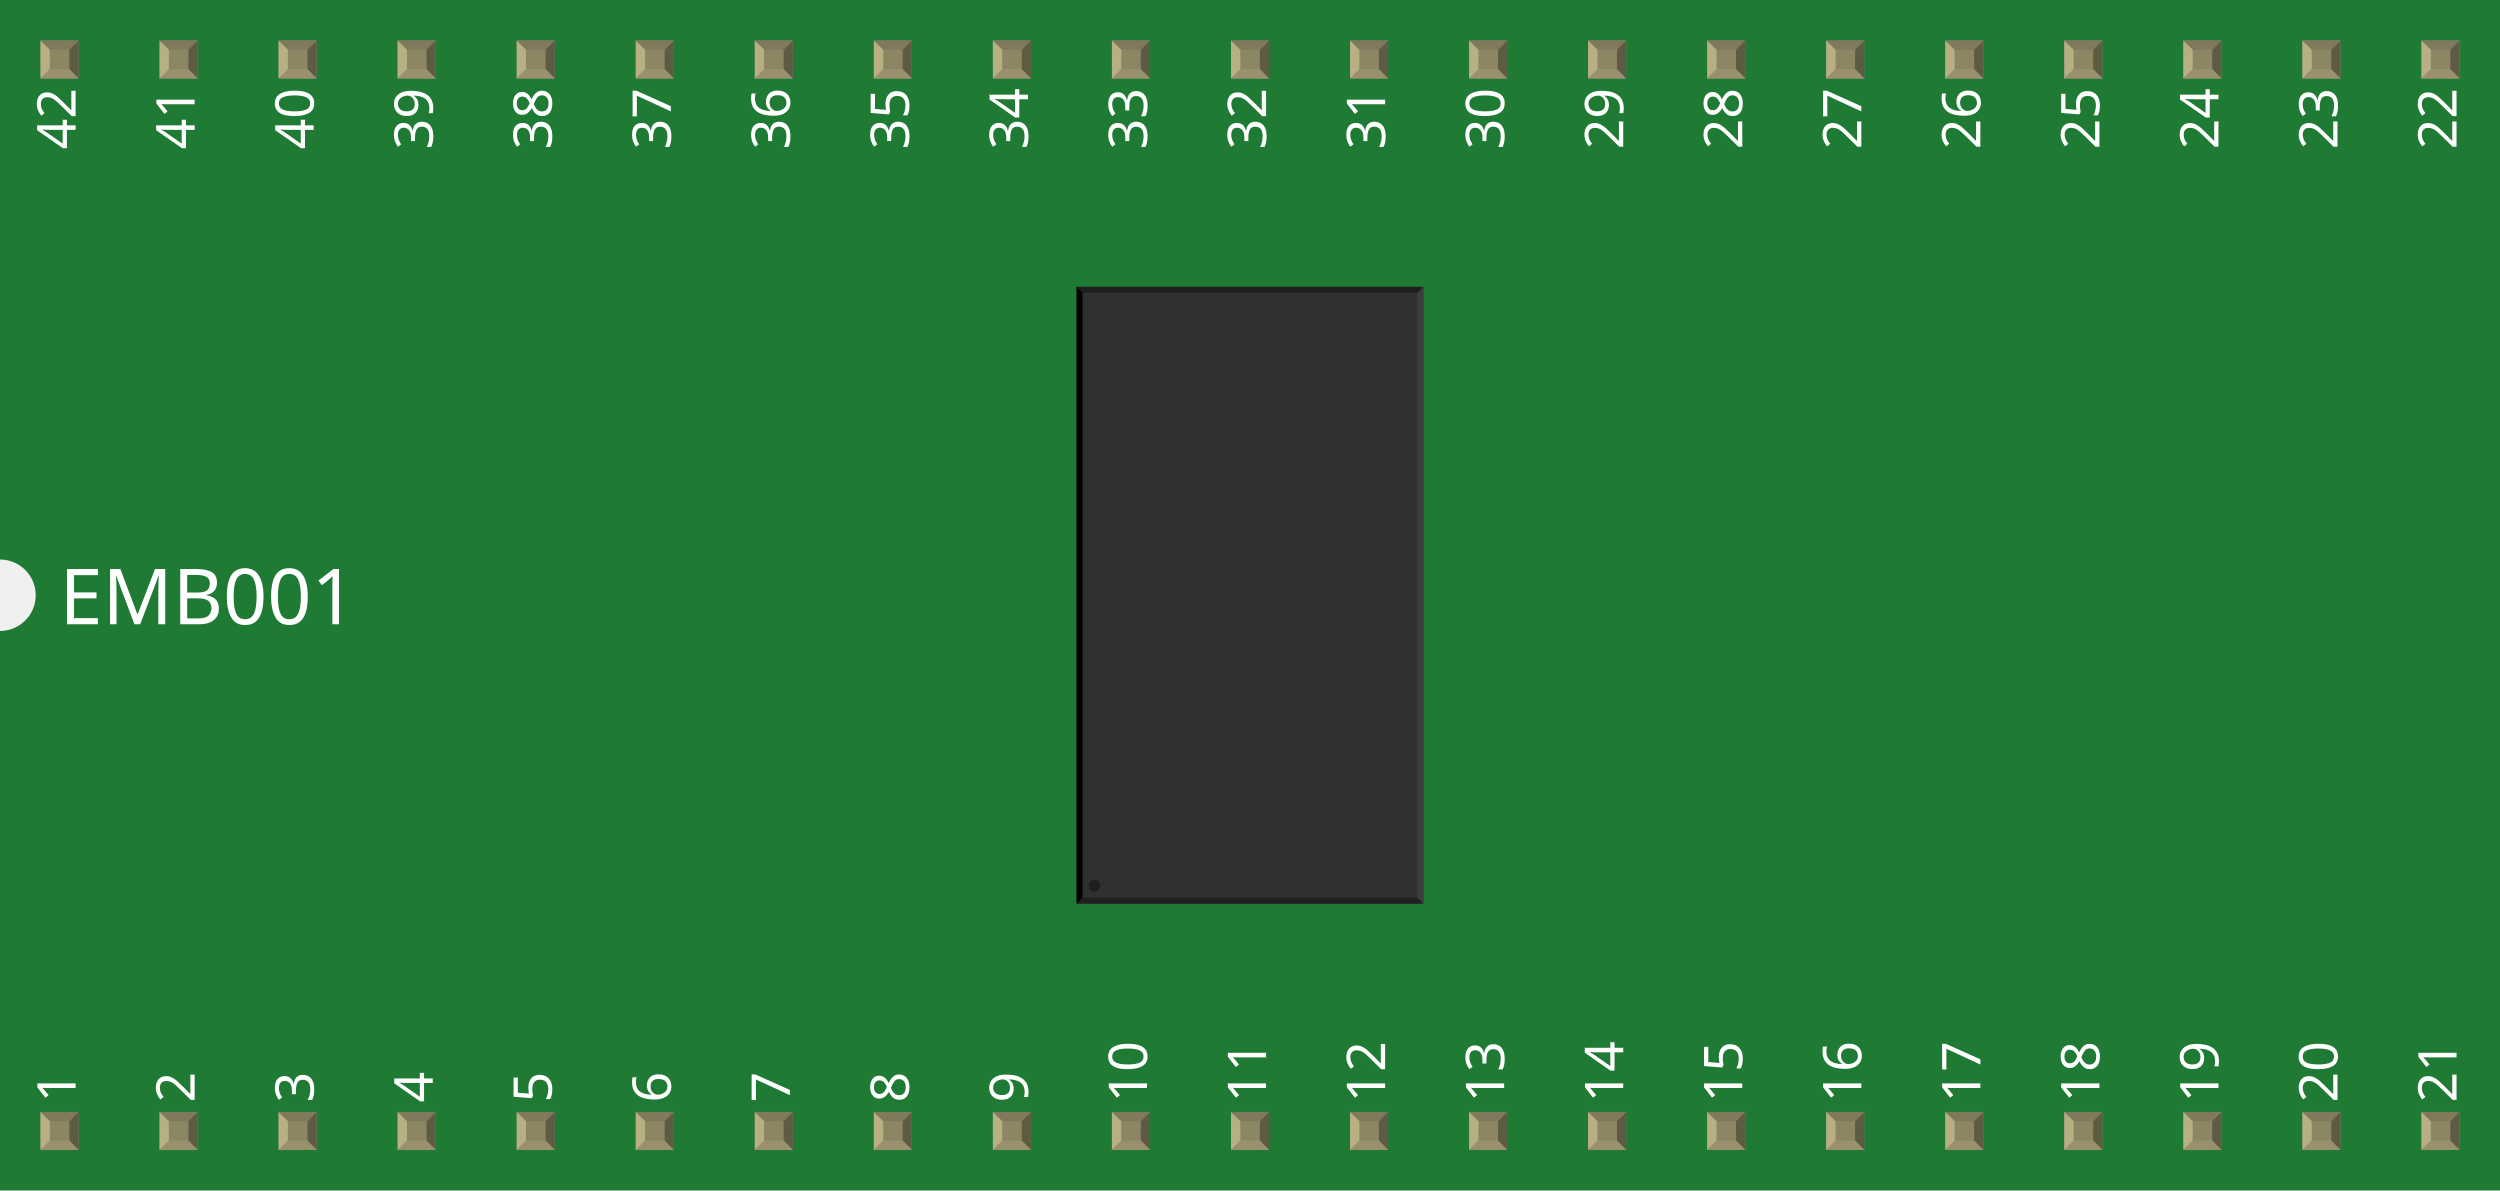
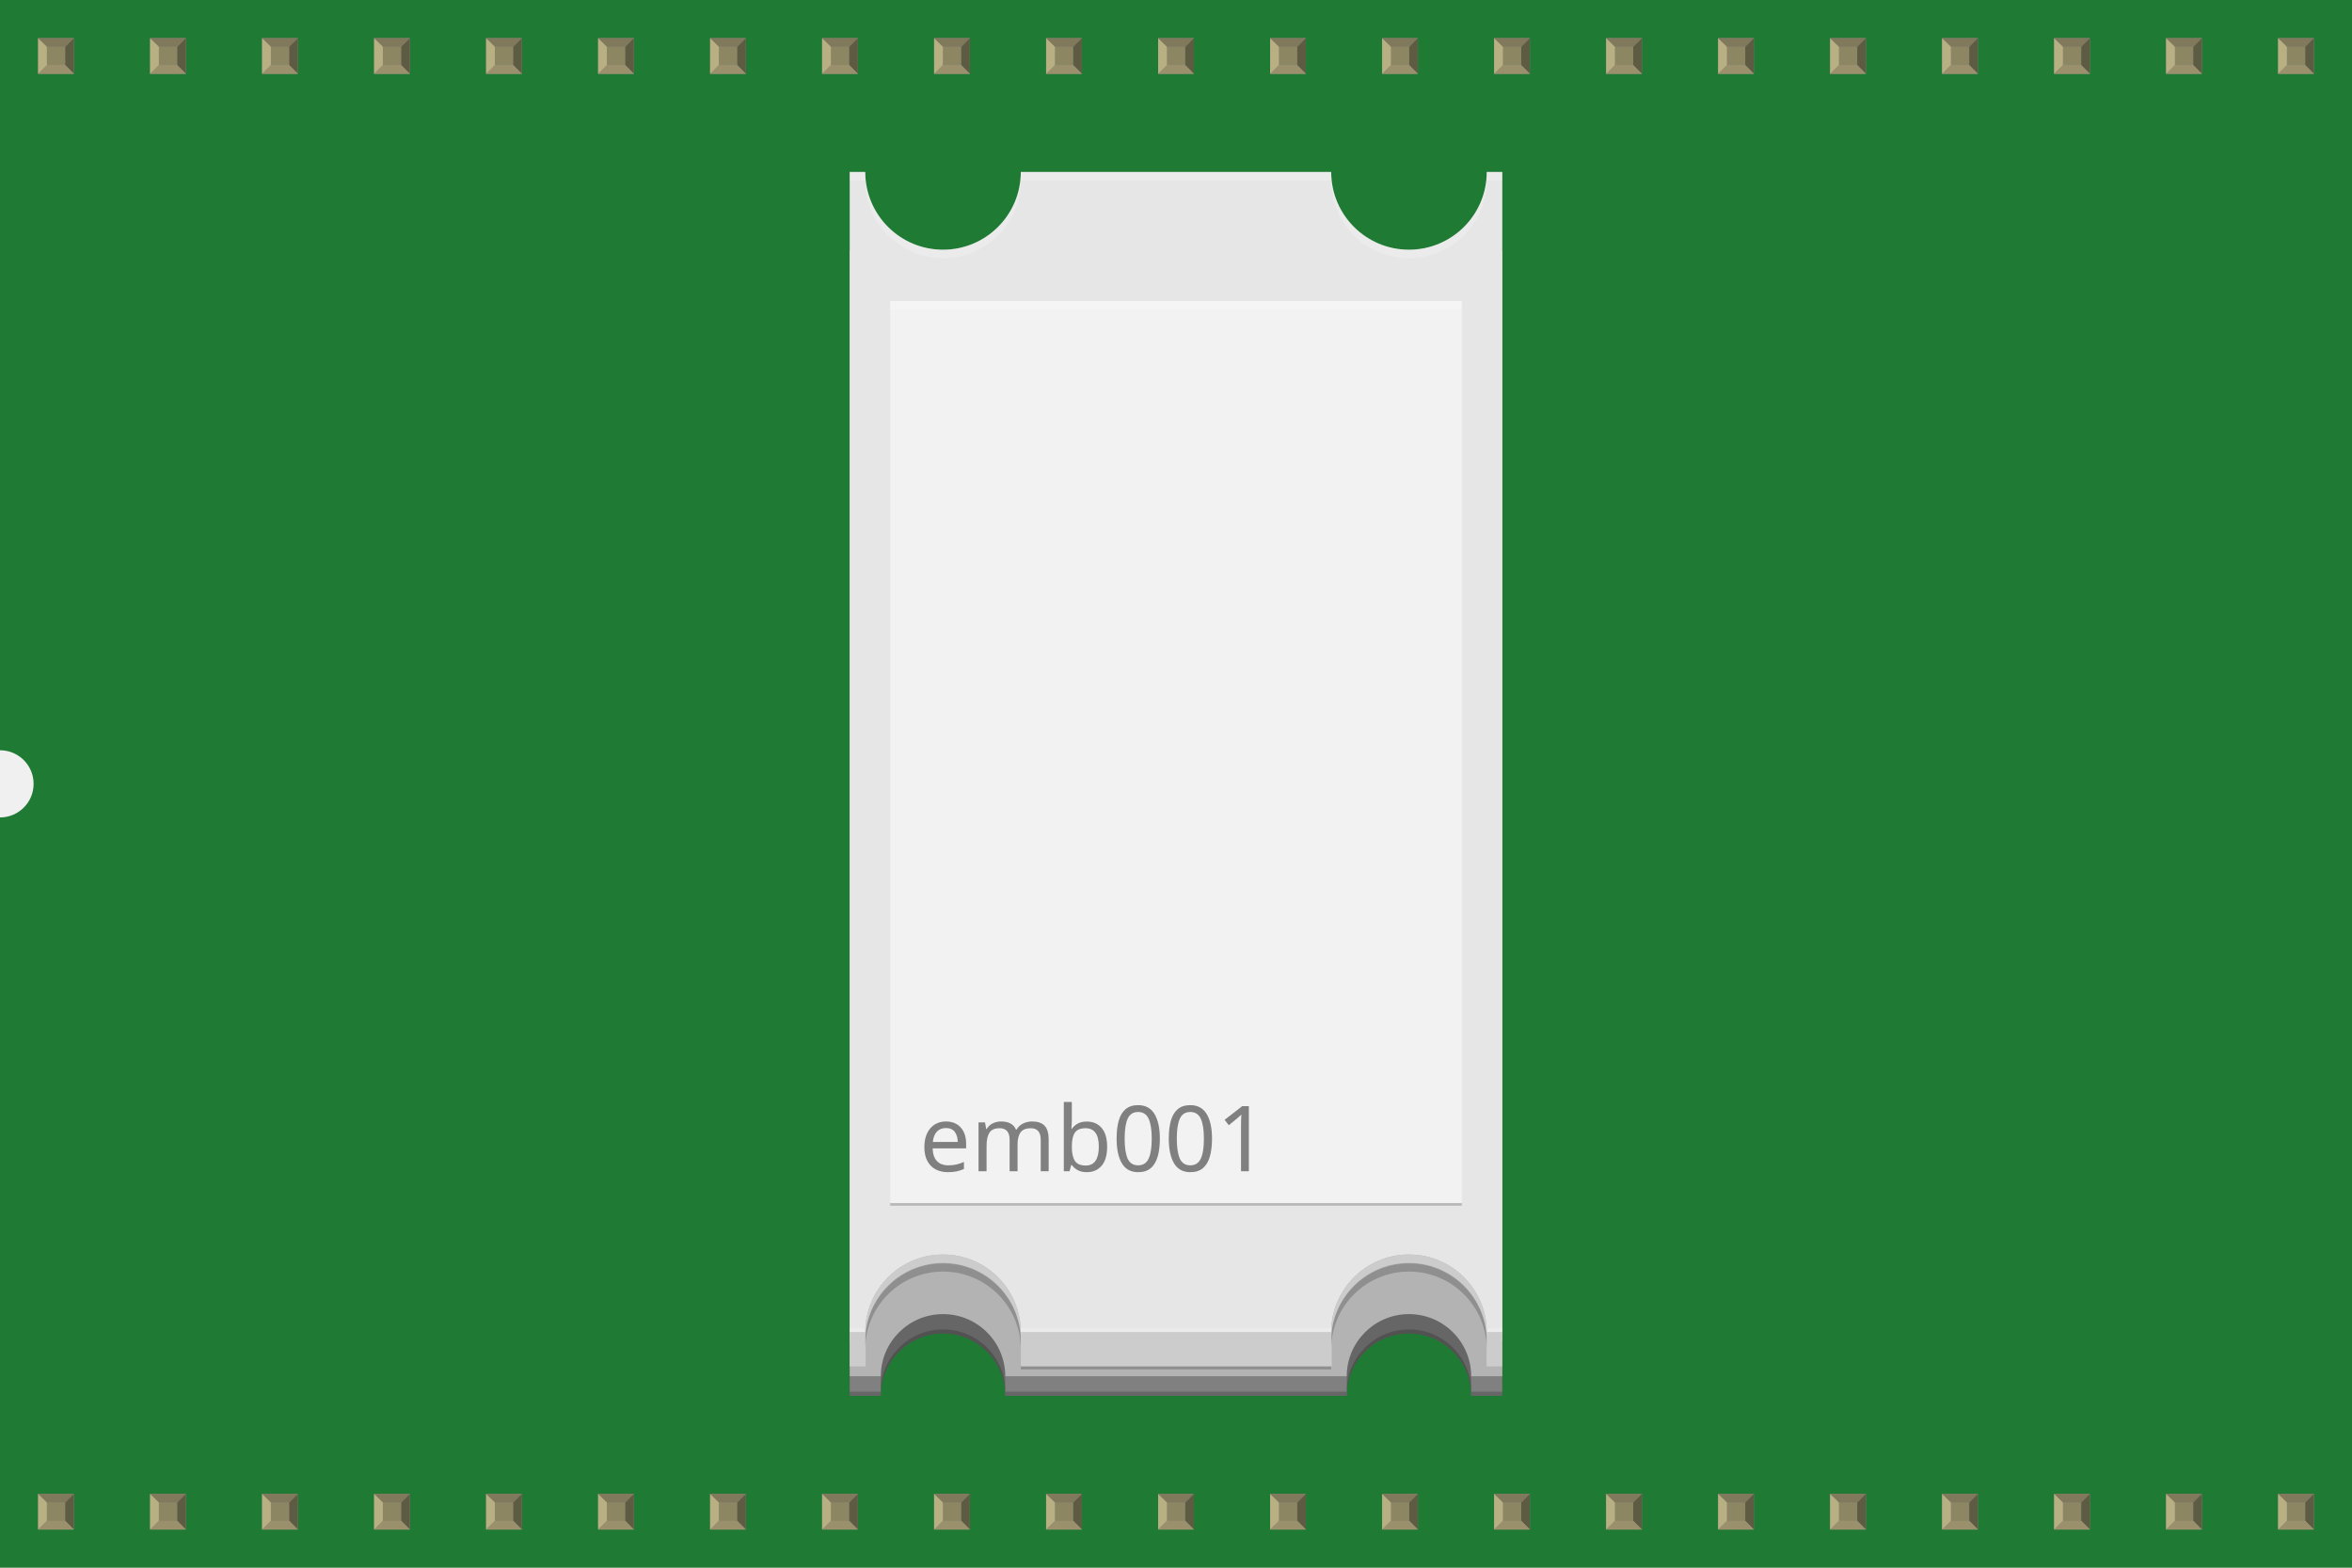
- <svg xmlns="http://www.w3.org/2000/svg" width="2.1in" x="0in" version="1.2" y="0in" height="1in" viewBox="0 0 2100 1000" baseProfile="tiny">
+ <svg xmlns="http://www.w3.org/2000/svg" width="2.1in" x="0in" version="1.2" y="0in" height="1.4in" viewBox="0 0 2100 1400" baseProfile="tiny">
  <g id="breadboard">
    <g id="icon">
-       <path fill="#1F7A34" stroke="none" stroke-width="0" d="M0,0L0,470A30,30 0 0 1 0,530L0,1000L2100,1000L2100,0L0,0z" />
-       <g transform="translate(758.661,-18.1102)">
-         <g transform="matrix(0.5, 0, 0, 0.5, 145.669, 259.055)">
-           <rect width="35.433" x="5.709" y="73.819" fill="#8c8c8c" connectorname="38" height="39.37" stroke="none" stroke-linecap="round" stroke-width="0" />
-           <rect width="35.433" x="5.709" y="123.819" fill="#8c8c8c" connectorname="37" height="39.37" stroke="none" stroke-linecap="round" stroke-width="0" />
-           <rect width="35.433" x="5.709" y="173.819" fill="#8c8c8c" connectorname="36" height="39.37" stroke="none" stroke-linecap="round" stroke-width="0" />
-           <rect width="35.433" x="5.709" y="223.819" fill="#8c8c8c" connectorname="35" height="39.37" stroke="none" stroke-linecap="round" stroke-width="0" />
-           <rect width="35.433" x="5.709" y="273.819" fill="#8c8c8c" connectorname="34" height="39.37" stroke="none" stroke-linecap="round" stroke-width="0" />
-           <rect width="35.433" x="5.709" y="323.819" fill="#8c8c8c" connectorname="33" height="39.37" stroke="none" stroke-linecap="round" stroke-width="0" />
-           <rect width="35.433" x="5.709" y="373.819" fill="#8c8c8c" connectorname="32" height="39.37" stroke="none" stroke-linecap="round" stroke-width="0" />
-           <rect width="35.433" x="5.709" y="423.819" fill="#8c8c8c" connectorname="31" height="39.37" stroke="none" stroke-linecap="round" stroke-width="0" />
-           <rect width="35.433" x="5.709" y="473.819" fill="#8c8c8c" connectorname="30" height="39.37" stroke="none" stroke-linecap="round" stroke-width="0" />
-           <rect width="35.433" x="5.709" y="523.819" fill="#8c8c8c" connectorname="29" height="39.37" stroke="none" stroke-linecap="round" stroke-width="0" />
-           <rect width="35.433" x="5.709" y="573.819" fill="#8c8c8c" connectorname="28" height="39.37" stroke="none" stroke-linecap="round" stroke-width="0" />
-           <rect width="35.433" x="5.709" y="623.819" fill="#8c8c8c" connectorname="27" height="39.37" stroke="none" stroke-linecap="round" stroke-width="0" />
-           <rect width="35.433" x="5.709" y="673.819" fill="#8c8c8c" connectorname="26" height="39.37" stroke="none" stroke-linecap="round" stroke-width="0" />
-           <rect width="35.433" x="5.709" y="723.819" fill="#8c8c8c" connectorname="25" height="39.37" stroke="none" stroke-linecap="round" stroke-width="0" />
-           <rect width="35.433" x="5.709" y="773.819" fill="#8c8c8c" connectorname="24" height="39.37" stroke="none" stroke-linecap="round" stroke-width="0" />
-           <rect width="35.433" x="5.709" y="823.819" fill="#8c8c8c" connectorname="23" height="39.37" stroke="none" stroke-linecap="round" stroke-width="0" />
-           <rect width="35.433" x="5.709" y="873.818" fill="#8c8c8c" connectorname="22" height="39.37" stroke="none" stroke-linecap="round" stroke-width="0" />
-           <rect width="35.433" x="5.709" y="923.818" fill="#8c8c8c" connectorname="21" height="39.37" stroke="none" stroke-linecap="round" stroke-width="0" />
-           <rect width="35.433" x="541.142" y="873.818" fill="#8c8c8c" connectorname="17" height="39.37" stroke="none" stroke-linecap="round" stroke-width="0" />
-           <rect width="35.433" x="541.142" y="823.819" fill="#8c8c8c" connectorname="16" height="39.37" stroke="none" stroke-linecap="round" stroke-width="0" />
-           <rect width="35.433" x="541.142" y="773.819" fill="#8c8c8c" connectorname="15" height="39.37" stroke="none" stroke-linecap="round" stroke-width="0" />
-           <rect width="35.433" x="541.142" y="723.819" fill="#8c8c8c" connectorname="14" height="39.37" stroke="none" stroke-linecap="round" stroke-width="0" />
-           <rect width="35.433" x="541.142" y="673.819" fill="#8c8c8c" connectorname="13" height="39.37" stroke="none" stroke-linecap="round" stroke-width="0" />
-           <rect width="35.433" x="541.142" y="623.819" fill="#8c8c8c" connectorname="12" height="39.37" stroke="none" stroke-linecap="round" stroke-width="0" />
-           <rect width="35.433" x="541.142" y="573.819" fill="#8c8c8c" connectorname="11" height="39.37" stroke="none" stroke-linecap="round" stroke-width="0" />
-           <rect width="35.433" x="541.142" y="523.819" fill="#8c8c8c" connectorname="10" height="39.37" stroke="none" stroke-linecap="round" stroke-width="0" />
-           <rect width="35.433" x="541.142" y="473.819" fill="#8c8c8c" connectorname="9" height="39.37" stroke="none" stroke-linecap="round" stroke-width="0" />
-           <rect width="35.433" x="541.142" y="423.819" fill="#8c8c8c" connectorname="8" height="39.37" stroke="none" stroke-linecap="round" stroke-width="0" />
-           <rect width="35.433" x="541.142" y="373.819" fill="#8c8c8c" connectorname="7" height="39.37" stroke="none" stroke-linecap="round" stroke-width="0" />
-           <rect width="35.433" x="541.142" y="323.819" fill="#8c8c8c" connectorname="6" height="39.37" stroke="none" stroke-linecap="round" stroke-width="0" />
-           <rect width="35.433" x="541.142" y="273.819" fill="#8c8c8c" connectorname="5" height="39.37" stroke="none" stroke-linecap="round" stroke-width="0" />
-           <rect width="35.433" x="541.142" y="223.819" fill="#8c8c8c" connectorname="4" height="39.37" stroke="none" stroke-linecap="round" stroke-width="0" />
-           <rect width="35.433" x="541.142" y="173.819" fill="#8c8c8c" connectorname="3" height="39.37" stroke="none" stroke-linecap="round" stroke-width="0" />
-           <rect width="35.433" x="541.142" y="123.819" fill="#8c8c8c" connectorname="2" height="39.37" stroke="none" stroke-linecap="round" stroke-width="0" />
-           <rect width="17.716" x="559.055" y="73.425" fill="#8c8c8c" connectorname="1" height="39.37" stroke="none" stroke-linecap="round" stroke-width="0" />
-           <rect width="35.433" x="541.142" y="923.818" fill="#8c8c8c" connectorname="18" height="39.37" stroke="none" stroke-linecap="round" stroke-width="0" />
-           <rect width="39.37" x="64.764" y="6.89" fill="#8c8c8c" connectorname="39" height="35.433" stroke="none" stroke-linecap="round" stroke-width="0" />
-           <rect width="39.37" x="478.149" y="6.89" fill="#8c8c8c" connectorname="42" height="35.433" stroke="none" stroke-linecap="round" stroke-width="0" />
-           <rect width="39.37" x="297.441" y="6.89" fill="#8c8c8c" connectorname="41" height="35.433" stroke="none" stroke-linecap="round" stroke-width="0" />
-           <rect width="39.37" x="239.173" y="6.89" fill="#8c8c8c" connectorname="40" height="35.433" stroke="none" stroke-linecap="round" stroke-width="0" />
-           <rect width="39.37" x="64.764" y="994.685" fill="#8c8c8c" connectorname="20" height="35.433" stroke="none" stroke-linecap="round" stroke-width="0" />
-           <rect width="39.37" x="478.149" y="993.503" fill="#8c8c8c" connectorname="19" height="35.433" stroke="none" stroke-linecap="round" stroke-width="0" />
-           <rect width="582.677" x="0" y="0" fill="#303030" height="1036.22" stroke="none" stroke-width="0" />
-           <polygon fill="#1f1f1f" points="0,0 582.677,0 572.677,10 10,10" />
-           <polygon fill="#1f1f1f" points="0,1036.22 582.677,1036.22 572.677,1026.22 10,1026.22" />
-           <polygon fill="#000000" points="0,0 0,1036.22 10,1026.22 10,10" />
-           <polygon fill="#3d3d3d" points="582.677,0 582.677,1036.22 572.677,1026.22 572.677,10" />
-           <circle fill="#1f1f1f" cx="30" cy="1006.22" stroke="none" r="10" stroke-width="0" />
+       <path fill="#1F7A34" stroke="none" stroke-width="0" d="M0,0L0,670A30,30 0 0 1 0,730L0,1400L2100,1400L2100,0L0,0z" />
+       <g transform="translate(758.659,153.54)">
+         <path fill="#666666" d="M0,87.958L0,1092.92l27.778,0c0,-30.681,24.875,-55.556,55.556,-55.556s55.556,24.875,55.556,55.556l304.903,0c0,-30.681,24.875,-55.556,55.556,-55.556s55.556,24.875,55.556,55.556l27.778,0L582.681,87.958L0,87.958z" />
+         <rect width="304.903" x="138.889" y="1075.56" fill="#808080" height="17.361" />
+         <rect width="27.611" x="554.903" y="1075.56" fill="#808080" height="17.361" />
+         <rect width="27.611" x="0.083" y="1075.56" fill="#808080" height="17.361" />
+         <path fill="#B3B3B3" d="M0,70.597L0,1075.56l27.778,0c0,-30.681,24.875,-55.556,55.556,-55.556s55.556,24.875,55.556,55.556l304.903,0c0,-30.681,24.875,-55.556,55.556,-55.556s55.556,24.875,55.556,55.556l27.778,0L582.681,70.597L0,70.597z" />
+         <rect width="277.611" x="152.778" y="1036.21" fill="#CCCCCC" height="30.5" />
+         <rect width="13.861" x="568.653" y="1036.21" fill="#CCCCCC" height="30.5" />
+         <rect width="14.25" y="1036.21" fill="#CCCCCC" height="30.5" />
+         <g>
+           <path fill="#E6E6E6" d="M568.792,0c0,38.361,-31.083,69.444,-69.444,69.444s-69.444,-31.083,-69.444,-69.444L152.778,0c0,38.361,-31.097,69.444,-69.444,69.444S13.889,38.347,13.889,0L0,0l0,1036.21l13.889,0c0,-38.361,31.097,-69.444,69.444,-69.444s69.444,31.083,69.444,69.444l277.125,0c0,-38.361,31.083,-69.444,69.444,-69.444s69.444,31.083,69.444,69.444l13.889,0L582.681,0L568.792,0z" />
+           <path fill="#CCCCCC" d="M582.681,1044.31l-13.889,0c0,-38.361,-31.083,-69.444,-69.444,-69.444s-69.444,31.083,-69.444,69.444L152.778,1044.31c0,-38.361,-31.097,-69.444,-69.444,-69.444s-69.444,31.083,-69.444,69.444L0,1044.31l0,-8.097l13.889,0c0,-38.361,31.097,-69.444,69.444,-69.444s69.444,31.083,69.444,69.444l277.125,0c0,-38.361,31.083,-69.444,69.444,-69.444s69.444,31.083,69.444,69.444l13.889,0L582.681,1044.31z" />
        </g>
+         <rect width="510.417" x="36.139" y="115.319" fill="#F2F2F2" height="805.556" />
+         <text fill="#808080" font-family="'DroidSans'" transform="matrix(1, 0, 0, 1, 62.175, 892.439)" font-size="81.436">emb001</text>
+         <g opacity="0.2">
+           <path fill="#FFFFFF" d="M0,7.681l13.889,0c0,38.361,31.097,69.444,69.444,69.444s69.444,-31.083,69.444,-69.444l277.125,0c0,38.361,31.083,69.444,69.444,69.444s69.444,-31.083,69.444,-69.444l13.889,0L582.681,0l-13.889,0c0,38.361,-31.083,69.444,-69.444,69.444s-69.444,-31.083,-69.444,-69.444L152.778,0c0,38.361,-31.097,69.444,-69.444,69.444S13.889,38.347,13.889,0L0,0L0,7.681z" />
+           <path d="M568.792,1043.76c0,-38.361,-31.083,-69.444,-69.444,-69.444s-69.444,31.083,-69.444,69.444l0,7.694c0,-38.361,31.083,-69.444,69.444,-69.444s69.444,31.083,69.444,69.444L568.792,1043.76z" />
+           <path d="M13.889,1051.46c0,-38.361,31.097,-69.444,69.444,-69.444s69.444,31.083,69.444,69.444l0,-7.694c0,-38.361,-31.097,-69.444,-69.444,-69.444s-69.444,31.083,-69.444,69.444L13.889,1051.46z" />
+           <rect width="510.417" x="36.139" y="115.319" fill="#FFFFFF" height="7.694" />
+           <rect width="510.417" x="36.139" y="920.875" height="2.319" />
+           <rect width="277.125" x="152.778" y="1032.71" fill="#FFFFFF" height="3.278" />
+           <rect width="277.125" x="152.778" y="1066.71" height="2.681" />
+         </g>
+         <g opacity="0.2">
+           <rect width="13.889" x="568.792" y="1032.78" fill="#FFFFFF" height="3.208" />
+           <rect width="13.889" y="1032.78" fill="#FFFFFF" height="3.208" />
+         </g>
+         <path opacity="0.2" d="M0,1092.92l27.778,0c0,-30.681,24.875,-55.556,55.556,-55.556s55.556,24.875,55.556,55.556l304.903,0c0,-30.681,24.875,-55.556,55.556,-55.556s55.556,24.875,55.556,55.556l27.778,0l0,-3.681l-27.778,0c0,-30.681,-24.875,-55.556,-55.556,-55.556s-55.556,24.875,-55.556,55.556L138.889,1089.24c0,-30.681,-24.875,-55.556,-55.556,-55.556s-55.556,24.875,-55.556,55.556L0,1089.24L0,1092.92z" />
      </g>
-       <text x="50" y="524.375" font-family="OCRA" fill="white" text-anchor="start" stroke="none" id="label" stroke-width="0" font-size="65">EMB001</text>
-       <g transform="translate(63.5,926.05)">
-         <g transform="rotate(-90)">
-           <text x="0" y="0" font-family="OCRA" fill="white" text-anchor="start" stroke="none" stroke-width="0" font-size="45">1</text>
-         </g>
-       </g>
-       <g transform="translate(63.5,73.95)">
-         <g transform="rotate(-90)">
-           <text x="0" y="0" font-family="OCRA" fill="white" text-anchor="end" stroke="none" stroke-width="0" font-size="45">42</text>
-         </g>
-       </g>
-       <g transform="translate(163.5,926.05)">
-         <g transform="rotate(-90)">
-           <text x="0" y="0" font-family="OCRA" fill="white" text-anchor="start" stroke="none" stroke-width="0" font-size="45">2</text>
-         </g>
-       </g>
-       <g transform="translate(163.5,73.95)">
-         <g transform="rotate(-90)">
-           <text x="0" y="0" font-family="OCRA" fill="white" text-anchor="end" stroke="none" stroke-width="0" font-size="45">41</text>
-         </g>
-       </g>
-       <g transform="translate(263.5,926.05)">
-         <g transform="rotate(-90)">
-           <text x="0" y="0" font-family="OCRA" fill="white" text-anchor="start" stroke="none" stroke-width="0" font-size="45">3</text>
-         </g>
-       </g>
-       <g transform="translate(263.5,73.95)">
-         <g transform="rotate(-90)">
-           <text x="0" y="0" font-family="OCRA" fill="white" text-anchor="end" stroke="none" stroke-width="0" font-size="45">40</text>
-         </g>
-       </g>
-       <g transform="translate(363.5,926.05)">
-         <g transform="rotate(-90)">
-           <text x="0" y="0" font-family="OCRA" fill="white" text-anchor="start" stroke="none" stroke-width="0" font-size="45">4</text>
-         </g>
-       </g>
-       <g transform="translate(363.5,73.95)">
-         <g transform="rotate(-90)">
-           <text x="0" y="0" font-family="OCRA" fill="white" text-anchor="end" stroke="none" stroke-width="0" font-size="45">39</text>
-         </g>
-       </g>
-       <g transform="translate(463.5,926.05)">
-         <g transform="rotate(-90)">
-           <text x="0" y="0" font-family="OCRA" fill="white" text-anchor="start" stroke="none" stroke-width="0" font-size="45">5</text>
-         </g>
-       </g>
-       <g transform="translate(463.5,73.95)">
-         <g transform="rotate(-90)">
-           <text x="0" y="0" font-family="OCRA" fill="white" text-anchor="end" stroke="none" stroke-width="0" font-size="45">38</text>
-         </g>
-       </g>
-       <g transform="translate(563.5,926.05)">
-         <g transform="rotate(-90)">
-           <text x="0" y="0" font-family="OCRA" fill="white" text-anchor="start" stroke="none" stroke-width="0" font-size="45">6</text>
-         </g>
-       </g>
-       <g transform="translate(563.5,73.95)">
-         <g transform="rotate(-90)">
-           <text x="0" y="0" font-family="OCRA" fill="white" text-anchor="end" stroke="none" stroke-width="0" font-size="45">37</text>
-         </g>
-       </g>
-       <g transform="translate(663.5,926.05)">
-         <g transform="rotate(-90)">
-           <text x="0" y="0" font-family="OCRA" fill="white" text-anchor="start" stroke="none" stroke-width="0" font-size="45">7</text>
-         </g>
-       </g>
-       <g transform="translate(663.5,73.95)">
-         <g transform="rotate(-90)">
-           <text x="0" y="0" font-family="OCRA" fill="white" text-anchor="end" stroke="none" stroke-width="0" font-size="45">36</text>
-         </g>
-       </g>
-       <g transform="translate(763.5,926.05)">
-         <g transform="rotate(-90)">
-           <text x="0" y="0" font-family="OCRA" fill="white" text-anchor="start" stroke="none" stroke-width="0" font-size="45">8</text>
-         </g>
-       </g>
-       <g transform="translate(763.5,73.95)">
-         <g transform="rotate(-90)">
-           <text x="0" y="0" font-family="OCRA" fill="white" text-anchor="end" stroke="none" stroke-width="0" font-size="45">35</text>
-         </g>
-       </g>
-       <g transform="translate(863.5,926.05)">
-         <g transform="rotate(-90)">
-           <text x="0" y="0" font-family="OCRA" fill="white" text-anchor="start" stroke="none" stroke-width="0" font-size="45">9</text>
-         </g>
-       </g>
-       <g transform="translate(863.5,73.95)">
-         <g transform="rotate(-90)">
-           <text x="0" y="0" font-family="OCRA" fill="white" text-anchor="end" stroke="none" stroke-width="0" font-size="45">34</text>
-         </g>
-       </g>
-       <g transform="translate(963.5,926.05)">
-         <g transform="rotate(-90)">
-           <text x="0" y="0" font-family="OCRA" fill="white" text-anchor="start" stroke="none" stroke-width="0" font-size="45">10</text>
-         </g>
-       </g>
-       <g transform="translate(963.5,73.95)">
-         <g transform="rotate(-90)">
-           <text x="0" y="0" font-family="OCRA" fill="white" text-anchor="end" stroke="none" stroke-width="0" font-size="45">33</text>
-         </g>
-       </g>
-       <g transform="translate(1063.5,926.05)">
-         <g transform="rotate(-90)">
-           <text x="0" y="0" font-family="OCRA" fill="white" text-anchor="start" stroke="none" stroke-width="0" font-size="45">11</text>
-         </g>
-       </g>
-       <g transform="translate(1063.5,73.95)">
-         <g transform="rotate(-90)">
-           <text x="0" y="0" font-family="OCRA" fill="white" text-anchor="end" stroke="none" stroke-width="0" font-size="45">32</text>
-         </g>
-       </g>
-       <g transform="translate(1163.5,926.05)">
-         <g transform="rotate(-90)">
-           <text x="0" y="0" font-family="OCRA" fill="white" text-anchor="start" stroke="none" stroke-width="0" font-size="45">12</text>
-         </g>
-       </g>
-       <g transform="translate(1163.5,73.95)">
-         <g transform="rotate(-90)">
-           <text x="0" y="0" font-family="OCRA" fill="white" text-anchor="end" stroke="none" stroke-width="0" font-size="45">31</text>
-         </g>
-       </g>
-       <g transform="translate(1263.5,926.05)">
-         <g transform="rotate(-90)">
-           <text x="0" y="0" font-family="OCRA" fill="white" text-anchor="start" stroke="none" stroke-width="0" font-size="45">13</text>
-         </g>
-       </g>
-       <g transform="translate(1263.5,73.95)">
-         <g transform="rotate(-90)">
-           <text x="0" y="0" font-family="OCRA" fill="white" text-anchor="end" stroke="none" stroke-width="0" font-size="45">30</text>
-         </g>
-       </g>
-       <g transform="translate(1363.5,926.05)">
-         <g transform="rotate(-90)">
-           <text x="0" y="0" font-family="OCRA" fill="white" text-anchor="start" stroke="none" stroke-width="0" font-size="45">14</text>
-         </g>
-       </g>
-       <g transform="translate(1363.5,73.95)">
-         <g transform="rotate(-90)">
-           <text x="0" y="0" font-family="OCRA" fill="white" text-anchor="end" stroke="none" stroke-width="0" font-size="45">29</text>
-         </g>
-       </g>
-       <g transform="translate(1463.5,926.05)">
-         <g transform="rotate(-90)">
-           <text x="0" y="0" font-family="OCRA" fill="white" text-anchor="start" stroke="none" stroke-width="0" font-size="45">15</text>
-         </g>
-       </g>
-       <g transform="translate(1463.5,73.95)">
-         <g transform="rotate(-90)">
-           <text x="0" y="0" font-family="OCRA" fill="white" text-anchor="end" stroke="none" stroke-width="0" font-size="45">28</text>
-         </g>
-       </g>
-       <g transform="translate(1563.5,926.05)">
-         <g transform="rotate(-90)">
-           <text x="0" y="0" font-family="OCRA" fill="white" text-anchor="start" stroke="none" stroke-width="0" font-size="45">16</text>
-         </g>
-       </g>
-       <g transform="translate(1563.5,73.95)">
-         <g transform="rotate(-90)">
-           <text x="0" y="0" font-family="OCRA" fill="white" text-anchor="end" stroke="none" stroke-width="0" font-size="45">27</text>
-         </g>
-       </g>
-       <g transform="translate(1663.5,926.05)">
-         <g transform="rotate(-90)">
-           <text x="0" y="0" font-family="OCRA" fill="white" text-anchor="start" stroke="none" stroke-width="0" font-size="45">17</text>
-         </g>
-       </g>
-       <g transform="translate(1663.5,73.95)">
-         <g transform="rotate(-90)">
-           <text x="0" y="0" font-family="OCRA" fill="white" text-anchor="end" stroke="none" stroke-width="0" font-size="45">26</text>
-         </g>
-       </g>
-       <g transform="translate(1763.5,926.05)">
-         <g transform="rotate(-90)">
-           <text x="0" y="0" font-family="OCRA" fill="white" text-anchor="start" stroke="none" stroke-width="0" font-size="45">18</text>
-         </g>
-       </g>
-       <g transform="translate(1763.5,73.95)">
-         <g transform="rotate(-90)">
-           <text x="0" y="0" font-family="OCRA" fill="white" text-anchor="end" stroke="none" stroke-width="0" font-size="45">25</text>
-         </g>
-       </g>
-       <g transform="translate(1863.5,926.05)">
-         <g transform="rotate(-90)">
-           <text x="0" y="0" font-family="OCRA" fill="white" text-anchor="start" stroke="none" stroke-width="0" font-size="45">19</text>
-         </g>
-       </g>
-       <g transform="translate(1863.5,73.95)">
-         <g transform="rotate(-90)">
-           <text x="0" y="0" font-family="OCRA" fill="white" text-anchor="end" stroke="none" stroke-width="0" font-size="45">24</text>
-         </g>
-       </g>
-       <g transform="translate(1963.5,926.05)">
-         <g transform="rotate(-90)">
-           <text x="0" y="0" font-family="OCRA" fill="white" text-anchor="start" stroke="none" stroke-width="0" font-size="45">20</text>
-         </g>
-       </g>
-       <g transform="translate(1963.5,73.95)">
-         <g transform="rotate(-90)">
-           <text x="0" y="0" font-family="OCRA" fill="white" text-anchor="end" stroke="none" stroke-width="0" font-size="45">23</text>
-         </g>
-       </g>
-       <g transform="translate(2063.5,926.05)">
-         <g transform="rotate(-90)">
-           <text x="0" y="0" font-family="OCRA" fill="white" text-anchor="start" stroke="none" stroke-width="0" font-size="45">21</text>
-         </g>
-       </g>
-       <g transform="translate(2063.5,73.95)">
-         <g transform="rotate(-90)">
-           <text x="0" y="0" font-family="OCRA" fill="white" text-anchor="end" stroke="none" stroke-width="0" font-size="45">22</text>
-         </g>
-       </g>
-     </g>
-     <g transform="translate(34.035,934.05)">
+     </g>
+     <g transform="translate(34.035,1334.05)">
      <rect width="31.93" x="0" y="0" fill="#8D8C8C" height="31.9" id="connector0pin" />
      <rect width="16.444" x="7.792" y="7.735" fill="#8C8663" height="16.415" />
      <polygon fill="#B8AF82" points="0,31.9,7.792,24.137,7.792,6.972,0,0" />
      <polygon fill="#80795B" points="24.208,7.763,7.903,7.763,0,0,31.93,0" />
      <polygon fill="#5E5B43" points="24.208,24.137,24.208,7.763,31.93,0,31.93,31.9" />
      <polygon fill="#9A916C" points="0,31.9,7.875,24.137,24.208,24.137,31.93,31.9" />
    </g>
    <g transform="translate(34.035,34.05)">
      <rect width="31.93" x="0" y="0" fill="#8D8C8C" height="31.9" id="connector41pin" />
      <rect width="16.444" x="7.792" y="7.735" fill="#8C8663" height="16.415" />
      <polygon fill="#B8AF82" points="0,31.9,7.792,24.137,7.792,6.972,0,0" />
      <polygon fill="#80795B" points="24.208,7.763,7.903,7.763,0,0,31.93,0" />
      <polygon fill="#5E5B43" points="24.208,24.137,24.208,7.763,31.93,0,31.93,31.9" />
      <polygon fill="#9A916C" points="0,31.9,7.875,24.137,24.208,24.137,31.93,31.9" />
    </g>
-     <g transform="translate(134.035,934.05)">
+     <g transform="translate(134.035,1334.05)">
      <rect width="31.93" x="0" y="0" fill="#8D8C8C" height="31.9" id="connector1pin" />
      <rect width="16.444" x="7.792" y="7.735" fill="#8C8663" height="16.415" />
      <polygon fill="#B8AF82" points="0,31.9,7.792,24.137,7.792,6.972,0,0" />
      <polygon fill="#80795B" points="24.208,7.763,7.903,7.763,0,0,31.93,0" />
      <polygon fill="#5E5B43" points="24.208,24.137,24.208,7.763,31.93,0,31.93,31.9" />
      <polygon fill="#9A916C" points="0,31.9,7.875,24.137,24.208,24.137,31.93,31.9" />
    </g>
    <g transform="translate(134.035,34.05)">
      <rect width="31.93" x="0" y="0" fill="#8D8C8C" height="31.9" id="connector40pin" />
      <rect width="16.444" x="7.792" y="7.735" fill="#8C8663" height="16.415" />
      <polygon fill="#B8AF82" points="0,31.9,7.792,24.137,7.792,6.972,0,0" />
      <polygon fill="#80795B" points="24.208,7.763,7.903,7.763,0,0,31.93,0" />
      <polygon fill="#5E5B43" points="24.208,24.137,24.208,7.763,31.93,0,31.93,31.9" />
      <polygon fill="#9A916C" points="0,31.9,7.875,24.137,24.208,24.137,31.93,31.9" />
    </g>
-     <g transform="translate(234.035,934.05)">
+     <g transform="translate(234.035,1334.05)">
      <rect width="31.93" x="0" y="0" fill="#8D8C8C" height="31.9" id="connector2pin" />
      <rect width="16.444" x="7.792" y="7.735" fill="#8C8663" height="16.415" />
      <polygon fill="#B8AF82" points="0,31.9,7.792,24.137,7.792,6.972,0,0" />
      <polygon fill="#80795B" points="24.208,7.763,7.903,7.763,0,0,31.93,0" />
      <polygon fill="#5E5B43" points="24.208,24.137,24.208,7.763,31.93,0,31.93,31.9" />
      <polygon fill="#9A916C" points="0,31.9,7.875,24.137,24.208,24.137,31.93,31.9" />
    </g>
    <g transform="translate(234.035,34.05)">
      <rect width="31.93" x="0" y="0" fill="#8D8C8C" height="31.9" id="connector39pin" />
      <rect width="16.444" x="7.792" y="7.735" fill="#8C8663" height="16.415" />
      <polygon fill="#B8AF82" points="0,31.9,7.792,24.137,7.792,6.972,0,0" />
      <polygon fill="#80795B" points="24.208,7.763,7.903,7.763,0,0,31.93,0" />
      <polygon fill="#5E5B43" points="24.208,24.137,24.208,7.763,31.93,0,31.93,31.9" />
      <polygon fill="#9A916C" points="0,31.9,7.875,24.137,24.208,24.137,31.93,31.9" />
    </g>
-     <g transform="translate(334.035,934.05)">
+     <g transform="translate(334.035,1334.05)">
      <rect width="31.93" x="0" y="0" fill="#8D8C8C" height="31.9" id="connector3pin" />
      <rect width="16.444" x="7.792" y="7.735" fill="#8C8663" height="16.415" />
      <polygon fill="#B8AF82" points="0,31.9,7.792,24.137,7.792,6.972,0,0" />
      <polygon fill="#80795B" points="24.208,7.763,7.903,7.763,0,0,31.93,0" />
      <polygon fill="#5E5B43" points="24.208,24.137,24.208,7.763,31.93,0,31.93,31.9" />
      <polygon fill="#9A916C" points="0,31.9,7.875,24.137,24.208,24.137,31.93,31.9" />
    </g>
    <g transform="translate(334.035,34.05)">
      <rect width="31.93" x="0" y="0" fill="#8D8C8C" height="31.9" id="connector38pin" />
      <rect width="16.444" x="7.792" y="7.735" fill="#8C8663" height="16.415" />
      <polygon fill="#B8AF82" points="0,31.9,7.792,24.137,7.792,6.972,0,0" />
      <polygon fill="#80795B" points="24.208,7.763,7.903,7.763,0,0,31.93,0" />
      <polygon fill="#5E5B43" points="24.208,24.137,24.208,7.763,31.93,0,31.93,31.9" />
      <polygon fill="#9A916C" points="0,31.9,7.875,24.137,24.208,24.137,31.93,31.9" />
    </g>
-     <g transform="translate(434.035,934.05)">
+     <g transform="translate(434.035,1334.05)">
      <rect width="31.93" x="0" y="0" fill="#8D8C8C" height="31.9" id="connector4pin" />
      <rect width="16.444" x="7.792" y="7.735" fill="#8C8663" height="16.415" />
      <polygon fill="#B8AF82" points="0,31.9,7.792,24.137,7.792,6.972,0,0" />
      <polygon fill="#80795B" points="24.208,7.763,7.903,7.763,0,0,31.93,0" />
      <polygon fill="#5E5B43" points="24.208,24.137,24.208,7.763,31.93,0,31.93,31.9" />
      <polygon fill="#9A916C" points="0,31.9,7.875,24.137,24.208,24.137,31.93,31.9" />
    </g>
    <g transform="translate(434.035,34.05)">
      <rect width="31.93" x="0" y="0" fill="#8D8C8C" height="31.9" id="connector37pin" />
      <rect width="16.444" x="7.792" y="7.735" fill="#8C8663" height="16.415" />
      <polygon fill="#B8AF82" points="0,31.9,7.792,24.137,7.792,6.972,0,0" />
      <polygon fill="#80795B" points="24.208,7.763,7.903,7.763,0,0,31.93,0" />
      <polygon fill="#5E5B43" points="24.208,24.137,24.208,7.763,31.93,0,31.93,31.9" />
      <polygon fill="#9A916C" points="0,31.9,7.875,24.137,24.208,24.137,31.93,31.9" />
    </g>
-     <g transform="translate(534.035,934.05)">
+     <g transform="translate(534.035,1334.05)">
      <rect width="31.93" x="0" y="0" fill="#8D8C8C" height="31.9" id="connector5pin" />
      <rect width="16.444" x="7.792" y="7.735" fill="#8C8663" height="16.415" />
      <polygon fill="#B8AF82" points="0,31.9,7.792,24.137,7.792,6.972,0,0" />
      <polygon fill="#80795B" points="24.208,7.763,7.903,7.763,0,0,31.93,0" />
      <polygon fill="#5E5B43" points="24.208,24.137,24.208,7.763,31.93,0,31.93,31.9" />
      <polygon fill="#9A916C" points="0,31.9,7.875,24.137,24.208,24.137,31.93,31.9" />
    </g>
    <g transform="translate(534.035,34.05)">
      <rect width="31.93" x="0" y="0" fill="#8D8C8C" height="31.9" id="connector36pin" />
      <rect width="16.444" x="7.792" y="7.735" fill="#8C8663" height="16.415" />
      <polygon fill="#B8AF82" points="0,31.9,7.792,24.137,7.792,6.972,0,0" />
      <polygon fill="#80795B" points="24.208,7.763,7.903,7.763,0,0,31.93,0" />
      <polygon fill="#5E5B43" points="24.208,24.137,24.208,7.763,31.93,0,31.93,31.9" />
      <polygon fill="#9A916C" points="0,31.9,7.875,24.137,24.208,24.137,31.93,31.9" />
    </g>
-     <g transform="translate(634.035,934.05)">
+     <g transform="translate(634.035,1334.05)">
      <rect width="31.93" x="0" y="0" fill="#8D8C8C" height="31.9" id="connector6pin" />
      <rect width="16.444" x="7.792" y="7.735" fill="#8C8663" height="16.415" />
      <polygon fill="#B8AF82" points="0,31.9,7.792,24.137,7.792,6.972,0,0" />
      <polygon fill="#80795B" points="24.208,7.763,7.903,7.763,0,0,31.93,0" />
      <polygon fill="#5E5B43" points="24.208,24.137,24.208,7.763,31.93,0,31.93,31.9" />
      <polygon fill="#9A916C" points="0,31.9,7.875,24.137,24.208,24.137,31.93,31.9" />
    </g>
    <g transform="translate(634.035,34.05)">
      <rect width="31.93" x="0" y="0" fill="#8D8C8C" height="31.9" id="connector35pin" />
      <rect width="16.444" x="7.792" y="7.735" fill="#8C8663" height="16.415" />
      <polygon fill="#B8AF82" points="0,31.9,7.792,24.137,7.792,6.972,0,0" />
      <polygon fill="#80795B" points="24.208,7.763,7.903,7.763,0,0,31.93,0" />
      <polygon fill="#5E5B43" points="24.208,24.137,24.208,7.763,31.93,0,31.93,31.9" />
      <polygon fill="#9A916C" points="0,31.9,7.875,24.137,24.208,24.137,31.93,31.9" />
    </g>
-     <g transform="translate(734.035,934.05)">
+     <g transform="translate(734.035,1334.05)">
      <rect width="31.93" x="0" y="0" fill="#8D8C8C" height="31.9" id="connector7pin" />
      <rect width="16.444" x="7.792" y="7.735" fill="#8C8663" height="16.415" />
      <polygon fill="#B8AF82" points="0,31.9,7.792,24.137,7.792,6.972,0,0" />
      <polygon fill="#80795B" points="24.208,7.763,7.903,7.763,0,0,31.93,0" />
      <polygon fill="#5E5B43" points="24.208,24.137,24.208,7.763,31.93,0,31.93,31.9" />
      <polygon fill="#9A916C" points="0,31.9,7.875,24.137,24.208,24.137,31.93,31.9" />
    </g>
    <g transform="translate(734.035,34.05)">
      <rect width="31.93" x="0" y="0" fill="#8D8C8C" height="31.9" id="connector34pin" />
      <rect width="16.444" x="7.792" y="7.735" fill="#8C8663" height="16.415" />
      <polygon fill="#B8AF82" points="0,31.9,7.792,24.137,7.792,6.972,0,0" />
      <polygon fill="#80795B" points="24.208,7.763,7.903,7.763,0,0,31.93,0" />
      <polygon fill="#5E5B43" points="24.208,24.137,24.208,7.763,31.93,0,31.93,31.9" />
      <polygon fill="#9A916C" points="0,31.9,7.875,24.137,24.208,24.137,31.93,31.9" />
    </g>
-     <g transform="translate(834.035,934.05)">
+     <g transform="translate(834.035,1334.05)">
      <rect width="31.93" x="0" y="0" fill="#8D8C8C" height="31.9" id="connector8pin" />
      <rect width="16.444" x="7.792" y="7.735" fill="#8C8663" height="16.415" />
      <polygon fill="#B8AF82" points="0,31.9,7.792,24.137,7.792,6.972,0,0" />
      <polygon fill="#80795B" points="24.208,7.763,7.903,7.763,0,0,31.93,0" />
      <polygon fill="#5E5B43" points="24.208,24.137,24.208,7.763,31.93,0,31.93,31.9" />
      <polygon fill="#9A916C" points="0,31.9,7.875,24.137,24.208,24.137,31.93,31.9" />
    </g>
    <g transform="translate(834.035,34.05)">
      <rect width="31.93" x="0" y="0" fill="#8D8C8C" height="31.9" id="connector33pin" />
      <rect width="16.444" x="7.792" y="7.735" fill="#8C8663" height="16.415" />
      <polygon fill="#B8AF82" points="0,31.9,7.792,24.137,7.792,6.972,0,0" />
      <polygon fill="#80795B" points="24.208,7.763,7.903,7.763,0,0,31.93,0" />
      <polygon fill="#5E5B43" points="24.208,24.137,24.208,7.763,31.93,0,31.93,31.9" />
      <polygon fill="#9A916C" points="0,31.9,7.875,24.137,24.208,24.137,31.93,31.9" />
    </g>
-     <g transform="translate(934.035,934.05)">
+     <g transform="translate(934.035,1334.05)">
      <rect width="31.93" x="0" y="0" fill="#8D8C8C" height="31.9" id="connector9pin" />
      <rect width="16.444" x="7.792" y="7.735" fill="#8C8663" height="16.415" />
      <polygon fill="#B8AF82" points="0,31.9,7.792,24.137,7.792,6.972,0,0" />
      <polygon fill="#80795B" points="24.208,7.763,7.903,7.763,0,0,31.93,0" />
      <polygon fill="#5E5B43" points="24.208,24.137,24.208,7.763,31.93,0,31.93,31.9" />
      <polygon fill="#9A916C" points="0,31.9,7.875,24.137,24.208,24.137,31.93,31.9" />
    </g>
    <g transform="translate(934.035,34.05)">
      <rect width="31.93" x="0" y="0" fill="#8D8C8C" height="31.9" id="connector32pin" />
      <rect width="16.444" x="7.792" y="7.735" fill="#8C8663" height="16.415" />
      <polygon fill="#B8AF82" points="0,31.9,7.792,24.137,7.792,6.972,0,0" />
      <polygon fill="#80795B" points="24.208,7.763,7.903,7.763,0,0,31.93,0" />
      <polygon fill="#5E5B43" points="24.208,24.137,24.208,7.763,31.93,0,31.93,31.9" />
      <polygon fill="#9A916C" points="0,31.9,7.875,24.137,24.208,24.137,31.93,31.9" />
    </g>
-     <g transform="translate(1034.04,934.05)">
+     <g transform="translate(1034.04,1334.05)">
      <rect width="31.93" x="0" y="0" fill="#8D8C8C" height="31.9" id="connector10pin" />
      <rect width="16.444" x="7.792" y="7.735" fill="#8C8663" height="16.415" />
      <polygon fill="#B8AF82" points="0,31.9,7.792,24.137,7.792,6.972,0,0" />
      <polygon fill="#80795B" points="24.208,7.763,7.903,7.763,0,0,31.93,0" />
      <polygon fill="#5E5B43" points="24.208,24.137,24.208,7.763,31.93,0,31.93,31.9" />
      <polygon fill="#9A916C" points="0,31.9,7.875,24.137,24.208,24.137,31.93,31.9" />
    </g>
    <g transform="translate(1034.04,34.05)">
      <rect width="31.93" x="0" y="0" fill="#8D8C8C" height="31.9" id="connector31pin" />
      <rect width="16.444" x="7.792" y="7.735" fill="#8C8663" height="16.415" />
      <polygon fill="#B8AF82" points="0,31.9,7.792,24.137,7.792,6.972,0,0" />
      <polygon fill="#80795B" points="24.208,7.763,7.903,7.763,0,0,31.93,0" />
      <polygon fill="#5E5B43" points="24.208,24.137,24.208,7.763,31.93,0,31.93,31.9" />
      <polygon fill="#9A916C" points="0,31.9,7.875,24.137,24.208,24.137,31.93,31.9" />
    </g>
-     <g transform="translate(1134.04,934.05)">
+     <g transform="translate(1134.04,1334.05)">
      <rect width="31.93" x="0" y="0" fill="#8D8C8C" height="31.9" id="connector11pin" />
      <rect width="16.444" x="7.792" y="7.735" fill="#8C8663" height="16.415" />
      <polygon fill="#B8AF82" points="0,31.9,7.792,24.137,7.792,6.972,0,0" />
      <polygon fill="#80795B" points="24.208,7.763,7.903,7.763,0,0,31.93,0" />
      <polygon fill="#5E5B43" points="24.208,24.137,24.208,7.763,31.93,0,31.93,31.9" />
      <polygon fill="#9A916C" points="0,31.9,7.875,24.137,24.208,24.137,31.93,31.9" />
    </g>
    <g transform="translate(1134.04,34.05)">
      <rect width="31.93" x="0" y="0" fill="#8D8C8C" height="31.9" id="connector30pin" />
      <rect width="16.444" x="7.792" y="7.735" fill="#8C8663" height="16.415" />
      <polygon fill="#B8AF82" points="0,31.9,7.792,24.137,7.792,6.972,0,0" />
      <polygon fill="#80795B" points="24.208,7.763,7.903,7.763,0,0,31.93,0" />
      <polygon fill="#5E5B43" points="24.208,24.137,24.208,7.763,31.93,0,31.93,31.9" />
      <polygon fill="#9A916C" points="0,31.9,7.875,24.137,24.208,24.137,31.93,31.9" />
    </g>
-     <g transform="translate(1234.04,934.05)">
+     <g transform="translate(1234.04,1334.05)">
      <rect width="31.93" x="0" y="0" fill="#8D8C8C" height="31.9" id="connector12pin" />
      <rect width="16.444" x="7.792" y="7.735" fill="#8C8663" height="16.415" />
      <polygon fill="#B8AF82" points="0,31.9,7.792,24.137,7.792,6.972,0,0" />
      <polygon fill="#80795B" points="24.208,7.763,7.903,7.763,0,0,31.93,0" />
      <polygon fill="#5E5B43" points="24.208,24.137,24.208,7.763,31.93,0,31.93,31.9" />
      <polygon fill="#9A916C" points="0,31.9,7.875,24.137,24.208,24.137,31.93,31.9" />
    </g>
    <g transform="translate(1234.04,34.05)">
      <rect width="31.93" x="0" y="0" fill="#8D8C8C" height="31.9" id="connector29pin" />
      <rect width="16.444" x="7.792" y="7.735" fill="#8C8663" height="16.415" />
      <polygon fill="#B8AF82" points="0,31.9,7.792,24.137,7.792,6.972,0,0" />
      <polygon fill="#80795B" points="24.208,7.763,7.903,7.763,0,0,31.93,0" />
      <polygon fill="#5E5B43" points="24.208,24.137,24.208,7.763,31.93,0,31.93,31.9" />
      <polygon fill="#9A916C" points="0,31.9,7.875,24.137,24.208,24.137,31.93,31.9" />
    </g>
-     <g transform="translate(1334.04,934.05)">
+     <g transform="translate(1334.04,1334.05)">
      <rect width="31.93" x="0" y="0" fill="#8D8C8C" height="31.9" id="connector13pin" />
      <rect width="16.444" x="7.792" y="7.735" fill="#8C8663" height="16.415" />
      <polygon fill="#B8AF82" points="0,31.9,7.792,24.137,7.792,6.972,0,0" />
      <polygon fill="#80795B" points="24.208,7.763,7.903,7.763,0,0,31.93,0" />
      <polygon fill="#5E5B43" points="24.208,24.137,24.208,7.763,31.93,0,31.93,31.9" />
      <polygon fill="#9A916C" points="0,31.9,7.875,24.137,24.208,24.137,31.93,31.9" />
    </g>
    <g transform="translate(1334.04,34.05)">
      <rect width="31.93" x="0" y="0" fill="#8D8C8C" height="31.9" id="connector28pin" />
      <rect width="16.444" x="7.792" y="7.735" fill="#8C8663" height="16.415" />
      <polygon fill="#B8AF82" points="0,31.9,7.792,24.137,7.792,6.972,0,0" />
      <polygon fill="#80795B" points="24.208,7.763,7.903,7.763,0,0,31.93,0" />
      <polygon fill="#5E5B43" points="24.208,24.137,24.208,7.763,31.93,0,31.93,31.9" />
      <polygon fill="#9A916C" points="0,31.9,7.875,24.137,24.208,24.137,31.93,31.9" />
    </g>
-     <g transform="translate(1434.04,934.05)">
+     <g transform="translate(1434.04,1334.05)">
      <rect width="31.93" x="0" y="0" fill="#8D8C8C" height="31.9" id="connector14pin" />
      <rect width="16.444" x="7.792" y="7.735" fill="#8C8663" height="16.415" />
      <polygon fill="#B8AF82" points="0,31.9,7.792,24.137,7.792,6.972,0,0" />
      <polygon fill="#80795B" points="24.208,7.763,7.903,7.763,0,0,31.93,0" />
      <polygon fill="#5E5B43" points="24.208,24.137,24.208,7.763,31.93,0,31.93,31.9" />
      <polygon fill="#9A916C" points="0,31.9,7.875,24.137,24.208,24.137,31.93,31.9" />
    </g>
    <g transform="translate(1434.04,34.05)">
      <rect width="31.93" x="0" y="0" fill="#8D8C8C" height="31.9" id="connector27pin" />
      <rect width="16.444" x="7.792" y="7.735" fill="#8C8663" height="16.415" />
      <polygon fill="#B8AF82" points="0,31.9,7.792,24.137,7.792,6.972,0,0" />
      <polygon fill="#80795B" points="24.208,7.763,7.903,7.763,0,0,31.93,0" />
      <polygon fill="#5E5B43" points="24.208,24.137,24.208,7.763,31.93,0,31.93,31.9" />
      <polygon fill="#9A916C" points="0,31.9,7.875,24.137,24.208,24.137,31.93,31.9" />
    </g>
-     <g transform="translate(1534.04,934.05)">
+     <g transform="translate(1534.04,1334.05)">
      <rect width="31.93" x="0" y="0" fill="#8D8C8C" height="31.9" id="connector15pin" />
      <rect width="16.444" x="7.792" y="7.735" fill="#8C8663" height="16.415" />
      <polygon fill="#B8AF82" points="0,31.9,7.792,24.137,7.792,6.972,0,0" />
      <polygon fill="#80795B" points="24.208,7.763,7.903,7.763,0,0,31.93,0" />
      <polygon fill="#5E5B43" points="24.208,24.137,24.208,7.763,31.93,0,31.93,31.9" />
      <polygon fill="#9A916C" points="0,31.9,7.875,24.137,24.208,24.137,31.93,31.9" />
    </g>
    <g transform="translate(1534.04,34.05)">
      <rect width="31.93" x="0" y="0" fill="#8D8C8C" height="31.9" id="connector26pin" />
      <rect width="16.444" x="7.792" y="7.735" fill="#8C8663" height="16.415" />
      <polygon fill="#B8AF82" points="0,31.9,7.792,24.137,7.792,6.972,0,0" />
      <polygon fill="#80795B" points="24.208,7.763,7.903,7.763,0,0,31.93,0" />
      <polygon fill="#5E5B43" points="24.208,24.137,24.208,7.763,31.93,0,31.93,31.9" />
      <polygon fill="#9A916C" points="0,31.9,7.875,24.137,24.208,24.137,31.93,31.9" />
    </g>
-     <g transform="translate(1634.04,934.05)">
+     <g transform="translate(1634.04,1334.05)">
      <rect width="31.93" x="0" y="0" fill="#8D8C8C" height="31.9" id="connector16pin" />
      <rect width="16.444" x="7.792" y="7.735" fill="#8C8663" height="16.415" />
      <polygon fill="#B8AF82" points="0,31.9,7.792,24.137,7.792,6.972,0,0" />
      <polygon fill="#80795B" points="24.208,7.763,7.903,7.763,0,0,31.93,0" />
      <polygon fill="#5E5B43" points="24.208,24.137,24.208,7.763,31.93,0,31.93,31.9" />
      <polygon fill="#9A916C" points="0,31.9,7.875,24.137,24.208,24.137,31.93,31.9" />
    </g>
    <g transform="translate(1634.04,34.05)">
      <rect width="31.93" x="0" y="0" fill="#8D8C8C" height="31.9" id="connector25pin" />
      <rect width="16.444" x="7.792" y="7.735" fill="#8C8663" height="16.415" />
      <polygon fill="#B8AF82" points="0,31.9,7.792,24.137,7.792,6.972,0,0" />
      <polygon fill="#80795B" points="24.208,7.763,7.903,7.763,0,0,31.93,0" />
      <polygon fill="#5E5B43" points="24.208,24.137,24.208,7.763,31.93,0,31.93,31.9" />
      <polygon fill="#9A916C" points="0,31.9,7.875,24.137,24.208,24.137,31.93,31.9" />
    </g>
-     <g transform="translate(1734.04,934.05)">
+     <g transform="translate(1734.04,1334.05)">
      <rect width="31.93" x="0" y="0" fill="#8D8C8C" height="31.9" id="connector17pin" />
      <rect width="16.444" x="7.792" y="7.735" fill="#8C8663" height="16.415" />
      <polygon fill="#B8AF82" points="0,31.9,7.792,24.137,7.792,6.972,0,0" />
      <polygon fill="#80795B" points="24.208,7.763,7.903,7.763,0,0,31.93,0" />
      <polygon fill="#5E5B43" points="24.208,24.137,24.208,7.763,31.93,0,31.93,31.9" />
      <polygon fill="#9A916C" points="0,31.9,7.875,24.137,24.208,24.137,31.93,31.9" />
    </g>
    <g transform="translate(1734.04,34.05)">
      <rect width="31.93" x="0" y="0" fill="#8D8C8C" height="31.9" id="connector24pin" />
      <rect width="16.444" x="7.792" y="7.735" fill="#8C8663" height="16.415" />
      <polygon fill="#B8AF82" points="0,31.9,7.792,24.137,7.792,6.972,0,0" />
      <polygon fill="#80795B" points="24.208,7.763,7.903,7.763,0,0,31.93,0" />
      <polygon fill="#5E5B43" points="24.208,24.137,24.208,7.763,31.93,0,31.93,31.9" />
      <polygon fill="#9A916C" points="0,31.9,7.875,24.137,24.208,24.137,31.93,31.9" />
    </g>
-     <g transform="translate(1834.04,934.05)">
+     <g transform="translate(1834.04,1334.05)">
      <rect width="31.93" x="0" y="0" fill="#8D8C8C" height="31.9" id="connector18pin" />
      <rect width="16.444" x="7.792" y="7.735" fill="#8C8663" height="16.415" />
      <polygon fill="#B8AF82" points="0,31.9,7.792,24.137,7.792,6.972,0,0" />
      <polygon fill="#80795B" points="24.208,7.763,7.903,7.763,0,0,31.93,0" />
      <polygon fill="#5E5B43" points="24.208,24.137,24.208,7.763,31.93,0,31.93,31.9" />
      <polygon fill="#9A916C" points="0,31.9,7.875,24.137,24.208,24.137,31.93,31.9" />
    </g>
    <g transform="translate(1834.04,34.05)">
      <rect width="31.93" x="0" y="0" fill="#8D8C8C" height="31.9" id="connector23pin" />
      <rect width="16.444" x="7.792" y="7.735" fill="#8C8663" height="16.415" />
      <polygon fill="#B8AF82" points="0,31.9,7.792,24.137,7.792,6.972,0,0" />
      <polygon fill="#80795B" points="24.208,7.763,7.903,7.763,0,0,31.93,0" />
      <polygon fill="#5E5B43" points="24.208,24.137,24.208,7.763,31.93,0,31.93,31.9" />
      <polygon fill="#9A916C" points="0,31.9,7.875,24.137,24.208,24.137,31.93,31.9" />
    </g>
-     <g transform="translate(1934.04,934.05)">
+     <g transform="translate(1934.04,1334.05)">
      <rect width="31.93" x="0" y="0" fill="#8D8C8C" height="31.9" id="connector19pin" />
      <rect width="16.444" x="7.792" y="7.735" fill="#8C8663" height="16.415" />
      <polygon fill="#B8AF82" points="0,31.9,7.792,24.137,7.792,6.972,0,0" />
      <polygon fill="#80795B" points="24.208,7.763,7.903,7.763,0,0,31.93,0" />
      <polygon fill="#5E5B43" points="24.208,24.137,24.208,7.763,31.93,0,31.93,31.9" />
      <polygon fill="#9A916C" points="0,31.9,7.875,24.137,24.208,24.137,31.93,31.9" />
    </g>
    <g transform="translate(1934.04,34.05)">
      <rect width="31.93" x="0" y="0" fill="#8D8C8C" height="31.9" id="connector22pin" />
      <rect width="16.444" x="7.792" y="7.735" fill="#8C8663" height="16.415" />
      <polygon fill="#B8AF82" points="0,31.9,7.792,24.137,7.792,6.972,0,0" />
      <polygon fill="#80795B" points="24.208,7.763,7.903,7.763,0,0,31.93,0" />
      <polygon fill="#5E5B43" points="24.208,24.137,24.208,7.763,31.93,0,31.93,31.9" />
      <polygon fill="#9A916C" points="0,31.9,7.875,24.137,24.208,24.137,31.93,31.9" />
    </g>
-     <g transform="translate(2034.04,934.05)">
+     <g transform="translate(2034.04,1334.05)">
      <rect width="31.93" x="0" y="0" fill="#8D8C8C" height="31.9" id="connector20pin" />
      <rect width="16.444" x="7.792" y="7.735" fill="#8C8663" height="16.415" />
      <polygon fill="#B8AF82" points="0,31.9,7.792,24.137,7.792,6.972,0,0" />
      <polygon fill="#80795B" points="24.208,7.763,7.903,7.763,0,0,31.93,0" />
      <polygon fill="#5E5B43" points="24.208,24.137,24.208,7.763,31.93,0,31.93,31.9" />
      <polygon fill="#9A916C" points="0,31.9,7.875,24.137,24.208,24.137,31.93,31.9" />
    </g>
    <g transform="translate(2034.04,34.05)">
      <rect width="31.93" x="0" y="0" fill="#8D8C8C" height="31.9" id="connector21pin" />
      <rect width="16.444" x="7.792" y="7.735" fill="#8C8663" height="16.415" />
      <polygon fill="#B8AF82" points="0,31.9,7.792,24.137,7.792,6.972,0,0" />
      <polygon fill="#80795B" points="24.208,7.763,7.903,7.763,0,0,31.93,0" />
      <polygon fill="#5E5B43" points="24.208,24.137,24.208,7.763,31.93,0,31.93,31.9" />
      <polygon fill="#9A916C" points="0,31.9,7.875,24.137,24.208,24.137,31.93,31.9" />
    </g>
  </g>
</svg>
